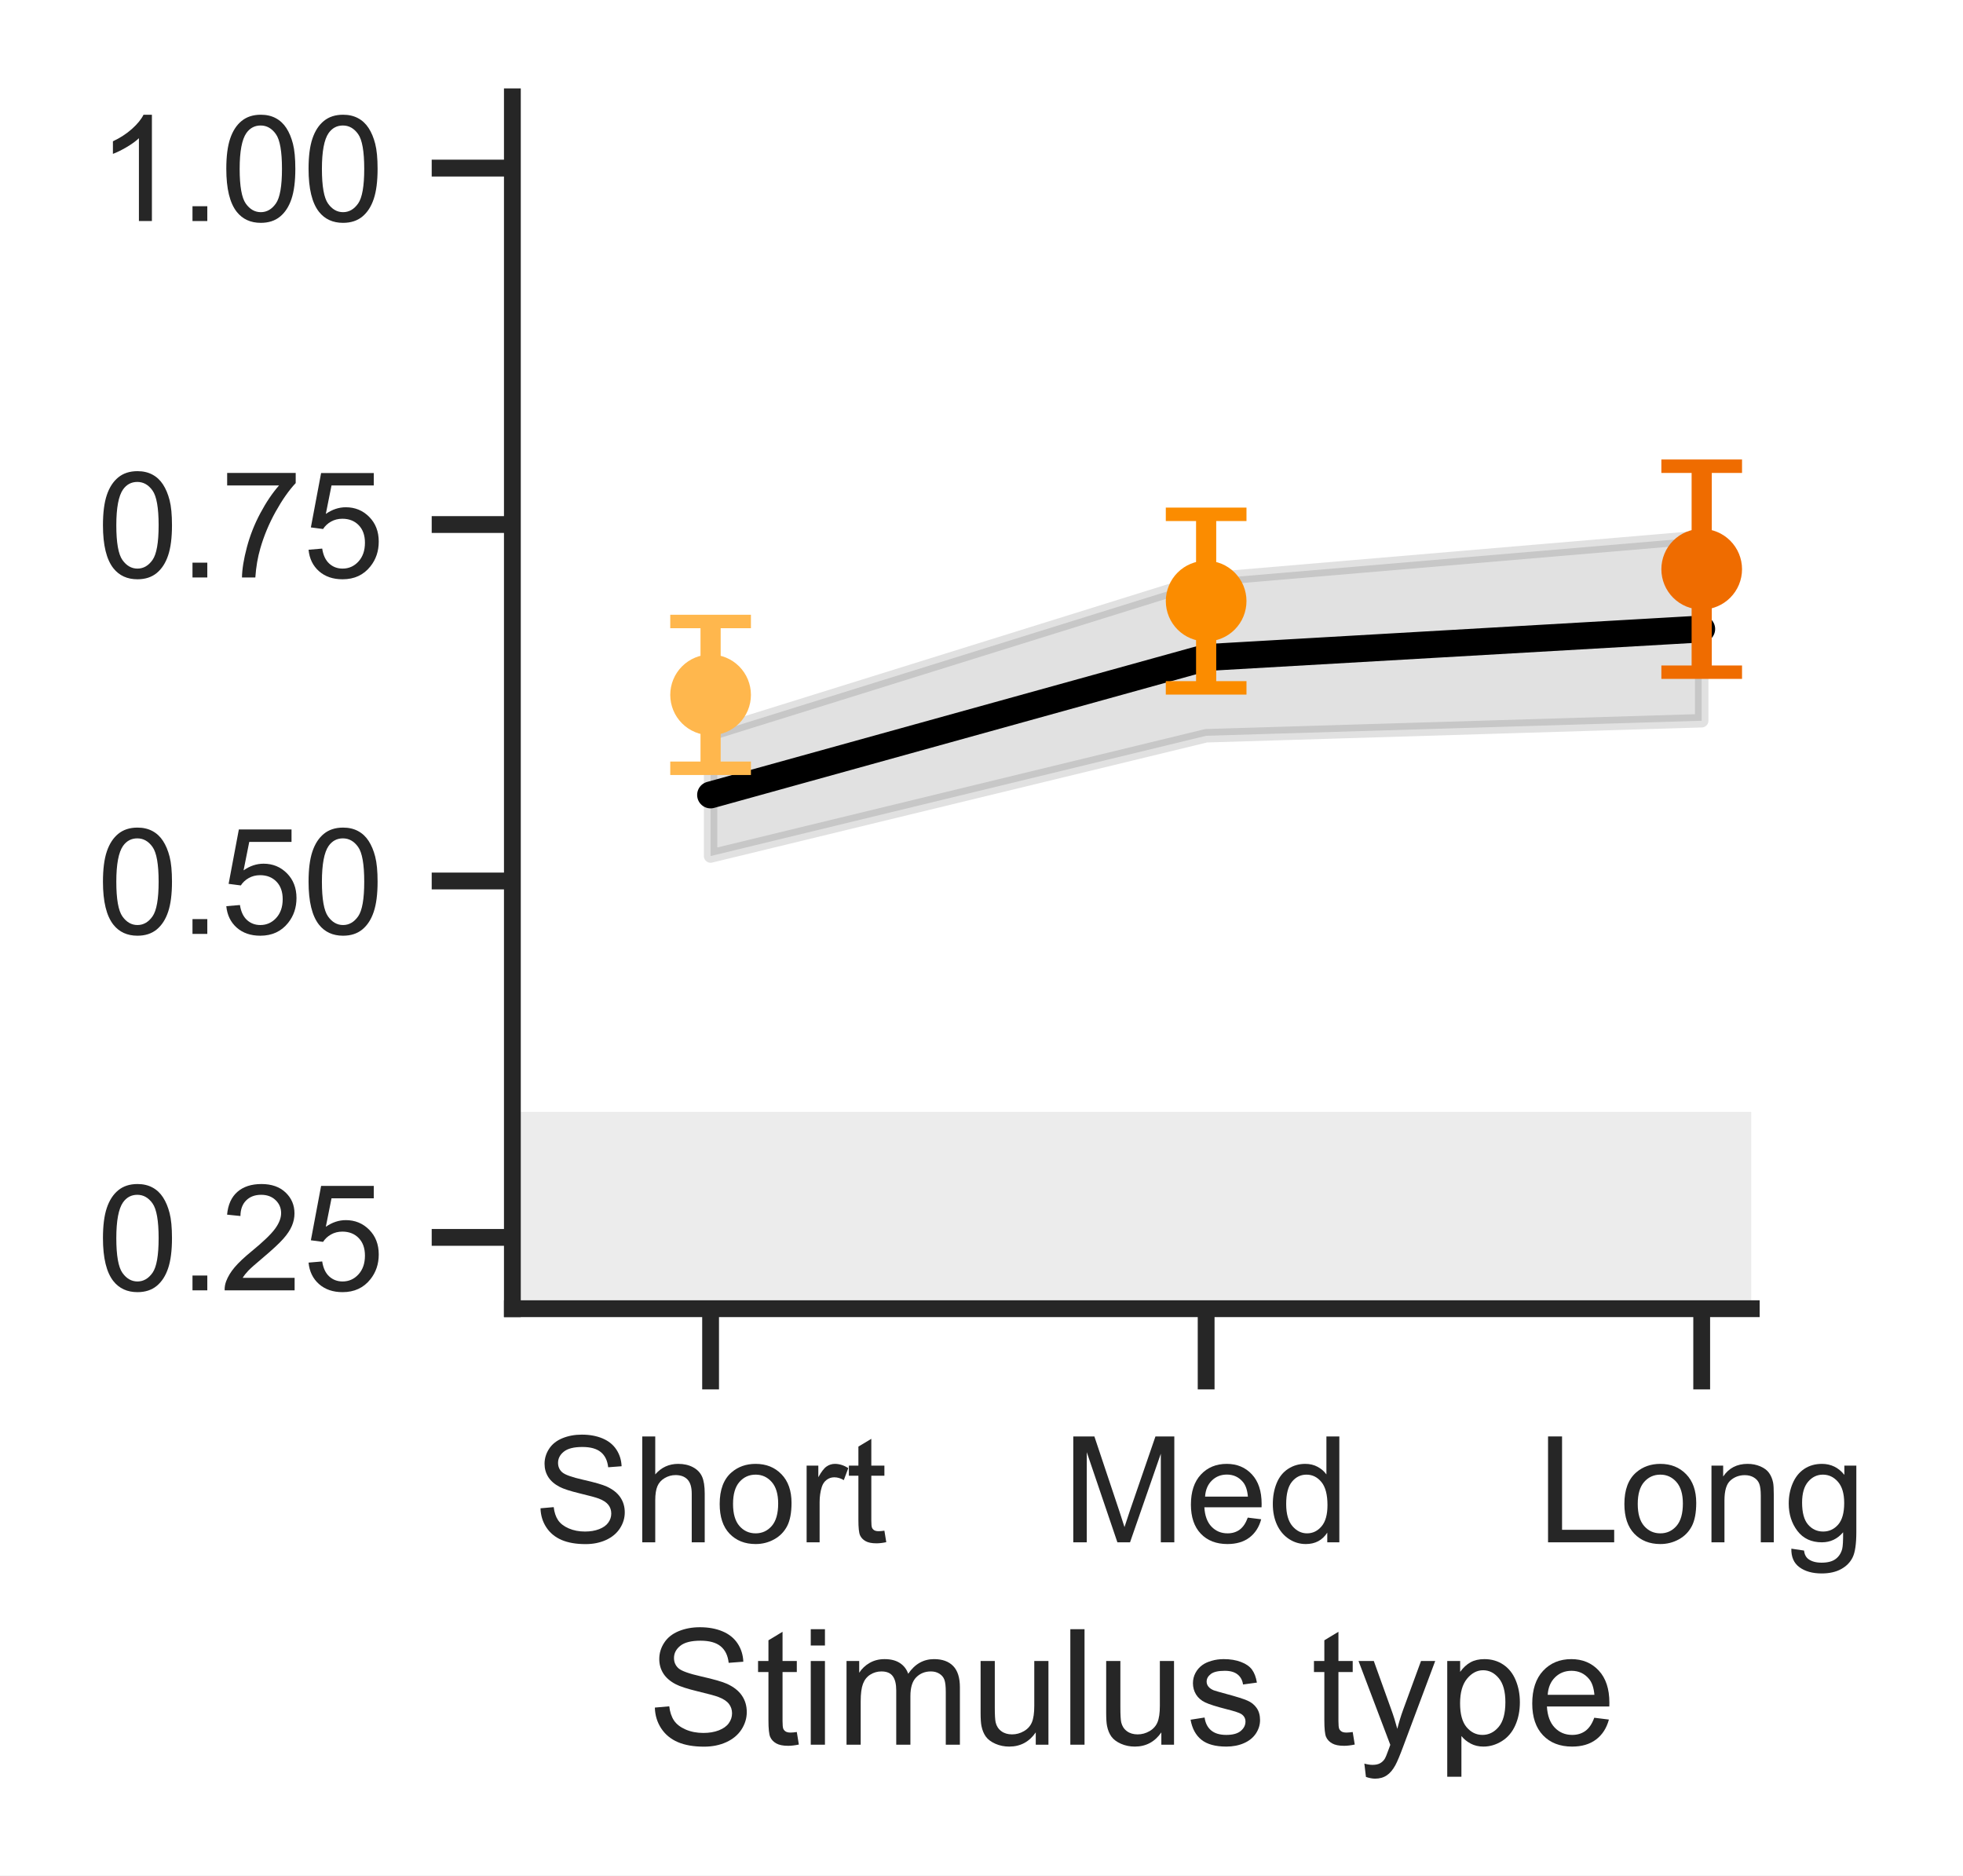
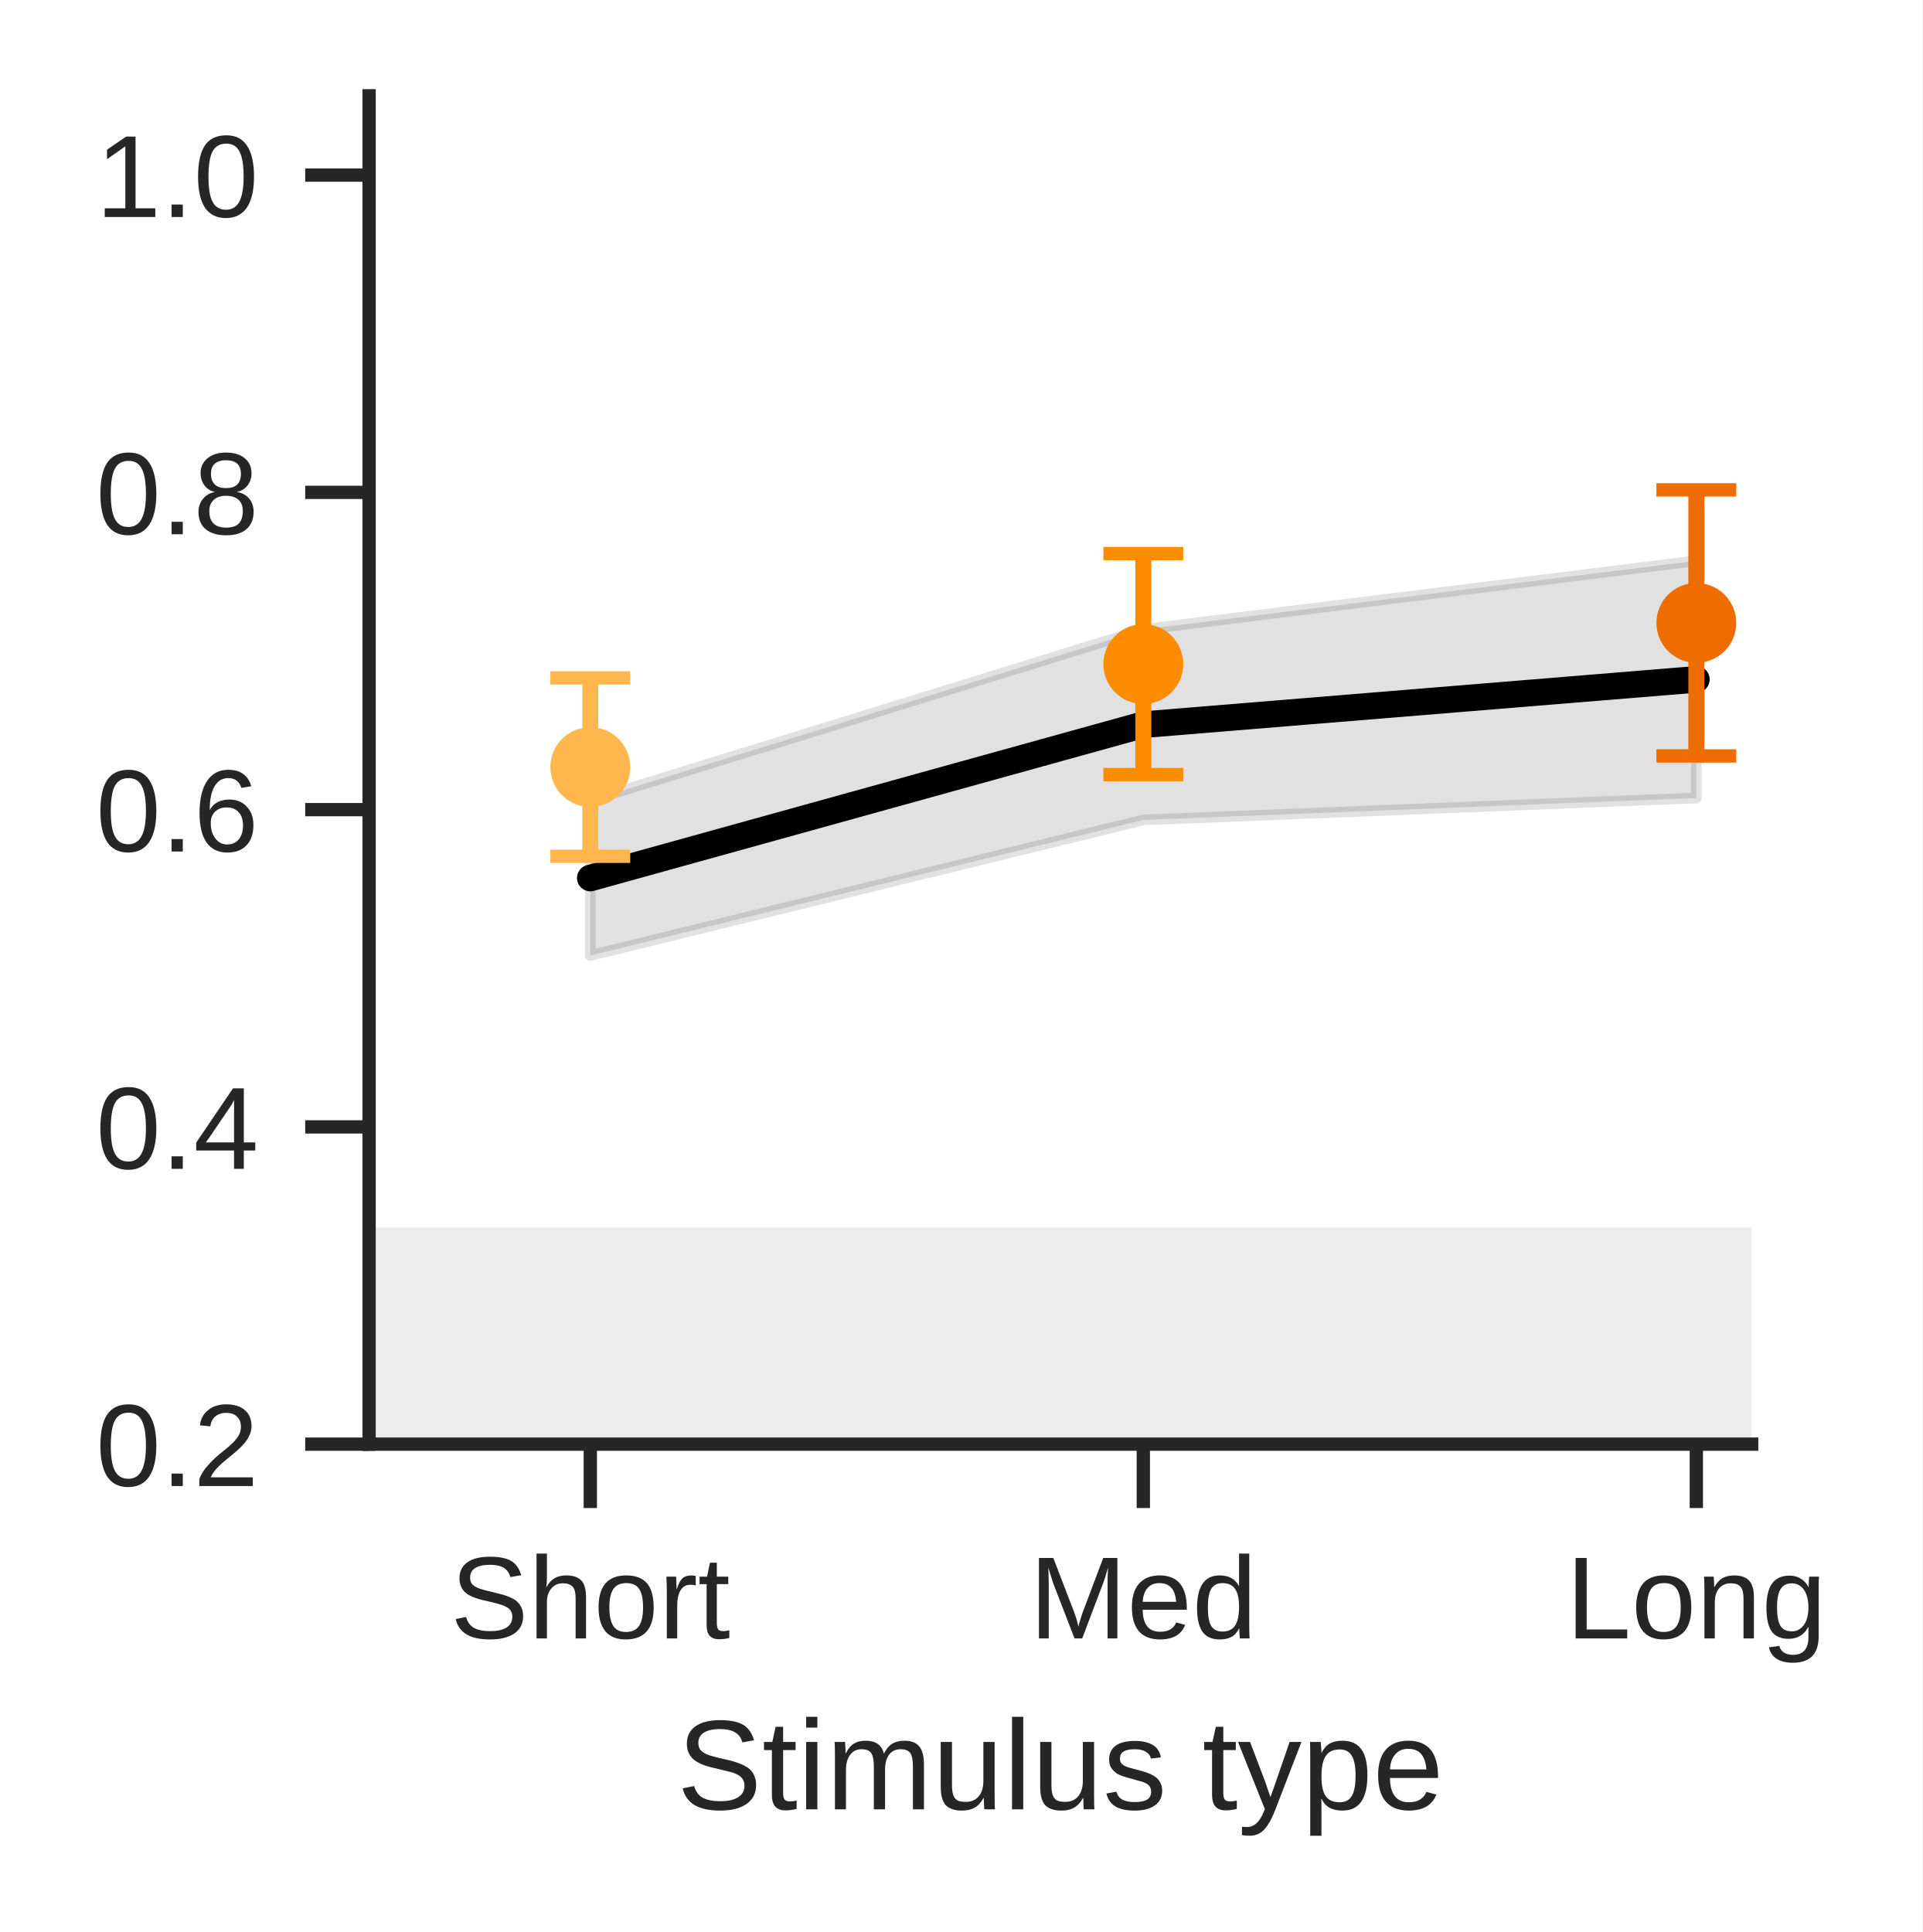
- <svg xmlns="http://www.w3.org/2000/svg" xmlns:xlink="http://www.w3.org/1999/xlink" width="145.995pt" height="139.474pt" viewBox="0 0 145.995 139.474" version="1.1">
+ <svg xmlns="http://www.w3.org/2000/svg" xmlns:xlink="http://www.w3.org/1999/xlink" width="144.443pt" height="145.183pt" viewBox="0 0 144.443 145.183" version="1.1">
  <defs>
    <style type="text/css">*{stroke-linejoin: round; stroke-linecap: butt}</style>
  </defs>
  <g id="figure_1">
    <g id="patch_1">
-       <path d="M 0 139.474  L 145.995 139.474  L 145.995 0  L 0 0  z " style="fill: #ffffff" />
+       <path d="M 0 145.183  L 144.443 145.183  L 144.443 0  L 0 0  z " style="fill: #ffffff" />
    </g>
    <g id="axes_1">
      <g id="patch_2">
-         <path d="M 38.107 97.324  L 130.247 97.324  L 130.247 7.2  L 38.107 7.2  z " style="fill: #ffffff" />
+         <path d="M 27.732 108.523  L 131.611 108.523  L 131.611 7.2  L 27.732 7.2  z " style="fill: #ffffff" />
      </g>
      <g id="matplotlib.axis_1">
        <g id="xtick_1">
          <g id="line2d_1">
            <defs>
-               <path id="m62336e8346" d="M 0 0  L 0 6  " style="stroke: #262626; stroke-width: 1.25" />
+               <path id="m44e51a6686" d="M 0 0  L 0 4.8  " style="stroke: #262626" />
            </defs>
            <g>
-               <use xlink:href="#m62336e8346" x="52.849" y="97.324" style="fill: #262626; stroke: #262626; stroke-width: 1.25" />
+               <use xlink:href="#m44e51a6686" x="44.353" y="108.523" style="fill: #262626; stroke: #262626" />
            </g>
          </g>
          <g id="text_1">
-             <g style="fill: #262626" transform="translate(39.70441 114.6973) scale(0.11 -0.11)">
-               <defs>
-                 <path id="ArialMT-53" d="M 288 1472  L 859 1522  Q 900 1178 1048 958  Q 1197 738 1509 602  Q 1822 466 2213 466  Q 2559 466 2825 569  Q 3091 672 3220 851  Q 3350 1031 3350 1244  Q 3350 1459 3225 1620  Q 3100 1781 2813 1891  Q 2628 1963 1997 2114  Q 1366 2266 1113 2400  Q 784 2572 623 2826  Q 463 3081 463 3397  Q 463 3744 659 4045  Q 856 4347 1234 4503  Q 1613 4659 2075 4659  Q 2584 4659 2973 4495  Q 3363 4331 3572 4012  Q 3781 3694 3797 3291  L 3216 3247  Q 3169 3681 2898 3903  Q 2628 4125 2100 4125  Q 1550 4125 1298 3923  Q 1047 3722 1047 3438  Q 1047 3191 1225 3031  Q 1400 2872 2139 2705  Q 2878 2538 3153 2413  Q 3553 2228 3743 1945  Q 3934 1663 3934 1294  Q 3934 928 3725 604  Q 3516 281 3123 101  Q 2731 -78 2241 -78  Q 1619 -78 1198 103  Q 778 284 539 648  Q 300 1013 288 1472  z " transform="scale(0.015625)" />
-                 <path id="ArialMT-68" d="M 422 0  L 422 4581  L 984 4581  L 984 2938  Q 1378 3394 1978 3394  Q 2347 3394 2619 3248  Q 2891 3103 3008 2847  Q 3125 2591 3125 2103  L 3125 0  L 2563 0  L 2563 2103  Q 2563 2525 2380 2717  Q 2197 2909 1863 2909  Q 1613 2909 1392 2779  Q 1172 2650 1078 2428  Q 984 2206 984 1816  L 984 0  L 422 0  z " transform="scale(0.015625)" />
-                 <path id="ArialMT-6f" d="M 213 1659  Q 213 2581 725 3025  Q 1153 3394 1769 3394  Q 2453 3394 2887 2945  Q 3322 2497 3322 1706  Q 3322 1066 3130 698  Q 2938 331 2570 128  Q 2203 -75 1769 -75  Q 1072 -75 642 372  Q 213 819 213 1659  z M 791 1659  Q 791 1022 1069 705  Q 1347 388 1769 388  Q 2188 388 2466 706  Q 2744 1025 2744 1678  Q 2744 2294 2464 2611  Q 2184 2928 1769 2928  Q 1347 2928 1069 2612  Q 791 2297 791 1659  z " transform="scale(0.015625)" />
-                 <path id="ArialMT-72" d="M 416 0  L 416 3319  L 922 3319  L 922 2816  Q 1116 3169 1280 3281  Q 1444 3394 1641 3394  Q 1925 3394 2219 3213  L 2025 2691  Q 1819 2813 1613 2813  Q 1428 2813 1281 2702  Q 1134 2591 1072 2394  Q 978 2094 978 1738  L 978 0  L 416 0  z " transform="scale(0.015625)" />
-                 <path id="ArialMT-74" d="M 1650 503  L 1731 6  Q 1494 -44 1306 -44  Q 1000 -44 831 53  Q 663 150 594 308  Q 525 466 525 972  L 525 2881  L 113 2881  L 113 3319  L 525 3319  L 525 4141  L 1084 4478  L 1084 3319  L 1650 3319  L 1650 2881  L 1084 2881  L 1084 941  Q 1084 700 1114 631  Q 1144 563 1211 522  Q 1278 481 1403 481  Q 1497 481 1650 503  z " transform="scale(0.015625)" />
-               </defs>
-               <use xlink:href="#ArialMT-53" />
-               <use xlink:href="#ArialMT-68" transform="translate(66.69922 0)" />
-               <use xlink:href="#ArialMT-6f" transform="translate(122.3145 0)" />
-               <use xlink:href="#ArialMT-72" transform="translate(177.9297 0)" />
-               <use xlink:href="#ArialMT-74" transform="translate(211.2305 0)" />
-             </g>
+             <text style="font-size: 8.8px; font-family: 'Arial', 'DejaVu Sans', 'Liberation Sans', 'Bitstream Vera Sans', sans-serif; text-anchor: middle; fill: #262626" x="44.353" y="123.122" transform="rotate(-0 44.35262 123.1216)">Short</text>
          </g>
        </g>
        <g id="xtick_2">
          <g id="line2d_2">
            <g>
-               <use xlink:href="#m62336e8346" x="89.705" y="97.324" style="fill: #262626; stroke: #262626; stroke-width: 1.25" />
+               <use xlink:href="#m44e51a6686" x="85.904" y="108.523" style="fill: #262626; stroke: #262626" />
            </g>
          </g>
          <g id="text_2">
-             <g style="fill: #262626" transform="translate(79.00701 114.6973) scale(0.11 -0.11)">
-               <defs>
-                 <path id="ArialMT-4d" d="M 475 0  L 475 4581  L 1388 4581  L 2472 1338  Q 2622 884 2691 659  Q 2769 909 2934 1394  L 4031 4581  L 4847 4581  L 4847 0  L 4263 0  L 4263 3834  L 2931 0  L 2384 0  L 1059 3900  L 1059 0  L 475 0  z " transform="scale(0.015625)" />
-                 <path id="ArialMT-65" d="M 2694 1069  L 3275 997  Q 3138 488 2766 206  Q 2394 -75 1816 -75  Q 1088 -75 661 373  Q 234 822 234 1631  Q 234 2469 665 2931  Q 1097 3394 1784 3394  Q 2450 3394 2872 2941  Q 3294 2488 3294 1666  Q 3294 1616 3291 1516  L 816 1516  Q 847 969 1125 678  Q 1403 388 1819 388  Q 2128 388 2347 550  Q 2566 713 2694 1069  z M 847 1978  L 2700 1978  Q 2663 2397 2488 2606  Q 2219 2931 1791 2931  Q 1403 2931 1139 2672  Q 875 2413 847 1978  z " transform="scale(0.015625)" />
-                 <path id="ArialMT-64" d="M 2575 0  L 2575 419  Q 2259 -75 1647 -75  Q 1250 -75 917 144  Q 584 363 401 755  Q 219 1147 219 1656  Q 219 2153 384 2558  Q 550 2963 881 3178  Q 1213 3394 1622 3394  Q 1922 3394 2156 3267  Q 2391 3141 2538 2938  L 2538 4581  L 3097 4581  L 3097 0  L 2575 0  z M 797 1656  Q 797 1019 1065 703  Q 1334 388 1700 388  Q 2069 388 2326 689  Q 2584 991 2584 1609  Q 2584 2291 2321 2609  Q 2059 2928 1675 2928  Q 1300 2928 1048 2622  Q 797 2316 797 1656  z " transform="scale(0.015625)" />
-               </defs>
-               <use xlink:href="#ArialMT-4d" />
-               <use xlink:href="#ArialMT-65" transform="translate(83.30078 0)" />
-               <use xlink:href="#ArialMT-64" transform="translate(138.916 0)" />
-             </g>
+             <text style="font-size: 8.8px; font-family: 'Arial', 'DejaVu Sans', 'Liberation Sans', 'Bitstream Vera Sans', sans-serif; text-anchor: middle; fill: #262626" x="85.904" y="123.122" transform="rotate(-0 85.90417 123.1216)">Med</text>
          </g>
        </g>
        <g id="xtick_3">
          <g id="line2d_3">
            <g>
-               <use xlink:href="#m62336e8346" x="126.561" y="97.324" style="fill: #262626; stroke: #262626; stroke-width: 1.25" />
+               <use xlink:href="#m44e51a6686" x="127.456" y="108.523" style="fill: #262626; stroke: #262626" />
            </g>
          </g>
          <g id="text_3">
-             <g style="fill: #262626" transform="translate(114.3273 114.6973) scale(0.11 -0.11)">
-               <defs>
-                 <path id="ArialMT-4c" d="M 469 0  L 469 4581  L 1075 4581  L 1075 541  L 3331 541  L 3331 0  L 469 0  z " transform="scale(0.015625)" />
-                 <path id="ArialMT-6e" d="M 422 0  L 422 3319  L 928 3319  L 928 2847  Q 1294 3394 1984 3394  Q 2284 3394 2536 3286  Q 2788 3178 2913 3003  Q 3038 2828 3088 2588  Q 3119 2431 3119 2041  L 3119 0  L 2556 0  L 2556 2019  Q 2556 2363 2490 2533  Q 2425 2703 2258 2804  Q 2091 2906 1866 2906  Q 1506 2906 1245 2678  Q 984 2450 984 1813  L 984 0  L 422 0  z " transform="scale(0.015625)" />
-                 <path id="ArialMT-67" d="M 319 -275  L 866 -356  Q 900 -609 1056 -725  Q 1266 -881 1628 -881  Q 2019 -881 2231 -725  Q 2444 -569 2519 -288  Q 2563 -116 2559 434  Q 2191 0 1641 0  Q 956 0 581 494  Q 206 988 206 1678  Q 206 2153 378 2554  Q 550 2956 876 3175  Q 1203 3394 1644 3394  Q 2231 3394 2613 2919  L 2613 3319  L 3131 3319  L 3131 450  Q 3131 -325 2973 -648  Q 2816 -972 2473 -1159  Q 2131 -1347 1631 -1347  Q 1038 -1347 672 -1080  Q 306 -813 319 -275  z M 784 1719  Q 784 1066 1043 766  Q 1303 466 1694 466  Q 2081 466 2343 764  Q 2606 1063 2606 1700  Q 2606 2309 2336 2618  Q 2066 2928 1684 2928  Q 1309 2928 1046 2623  Q 784 2319 784 1719  z " transform="scale(0.015625)" />
-               </defs>
-               <use xlink:href="#ArialMT-4c" />
-               <use xlink:href="#ArialMT-6f" transform="translate(55.61523 0)" />
-               <use xlink:href="#ArialMT-6e" transform="translate(111.2305 0)" />
-               <use xlink:href="#ArialMT-67" transform="translate(166.8457 0)" />
-             </g>
+             <text style="font-size: 8.8px; font-family: 'Arial', 'DejaVu Sans', 'Liberation Sans', 'Bitstream Vera Sans', sans-serif; text-anchor: middle; fill: #262626" x="127.456" y="123.122" transform="rotate(-0 127.4557 123.1216)">Long</text>
          </g>
        </g>
        <g id="text_4">
-           <g style="fill: #262626" transform="translate(48.16385 129.7481) scale(0.12 -0.12)">
-             <defs>
-               <path id="ArialMT-69" d="M 425 3934  L 425 4581  L 988 4581  L 988 3934  L 425 3934  z M 425 0  L 425 3319  L 988 3319  L 988 0  L 425 0  z " transform="scale(0.015625)" />
-               <path id="ArialMT-6d" d="M 422 0  L 422 3319  L 925 3319  L 925 2853  Q 1081 3097 1340 3245  Q 1600 3394 1931 3394  Q 2300 3394 2536 3241  Q 2772 3088 2869 2813  Q 3263 3394 3894 3394  Q 4388 3394 4653 3120  Q 4919 2847 4919 2278  L 4919 0  L 4359 0  L 4359 2091  Q 4359 2428 4304 2576  Q 4250 2725 4106 2815  Q 3963 2906 3769 2906  Q 3419 2906 3187 2673  Q 2956 2441 2956 1928  L 2956 0  L 2394 0  L 2394 2156  Q 2394 2531 2256 2718  Q 2119 2906 1806 2906  Q 1569 2906 1367 2781  Q 1166 2656 1075 2415  Q 984 2175 984 1722  L 984 0  L 422 0  z " transform="scale(0.015625)" />
-               <path id="ArialMT-75" d="M 2597 0  L 2597 488  Q 2209 -75 1544 -75  Q 1250 -75 995 37  Q 741 150 617 320  Q 494 491 444 738  Q 409 903 409 1263  L 409 3319  L 972 3319  L 972 1478  Q 972 1038 1006 884  Q 1059 663 1231 536  Q 1403 409 1656 409  Q 1909 409 2131 539  Q 2353 669 2445 892  Q 2538 1116 2538 1541  L 2538 3319  L 3100 3319  L 3100 0  L 2597 0  z " transform="scale(0.015625)" />
-               <path id="ArialMT-6c" d="M 409 0  L 409 4581  L 972 4581  L 972 0  L 409 0  z " transform="scale(0.015625)" />
-               <path id="ArialMT-73" d="M 197 991  L 753 1078  Q 800 744 1014 566  Q 1228 388 1613 388  Q 2000 388 2187 545  Q 2375 703 2375 916  Q 2375 1106 2209 1216  Q 2094 1291 1634 1406  Q 1016 1563 777 1677  Q 538 1791 414 1992  Q 291 2194 291 2438  Q 291 2659 392 2848  Q 494 3038 669 3163  Q 800 3259 1026 3326  Q 1253 3394 1513 3394  Q 1903 3394 2198 3281  Q 2494 3169 2634 2976  Q 2775 2784 2828 2463  L 2278 2388  Q 2241 2644 2061 2787  Q 1881 2931 1553 2931  Q 1166 2931 1000 2803  Q 834 2675 834 2503  Q 834 2394 903 2306  Q 972 2216 1119 2156  Q 1203 2125 1616 2013  Q 2213 1853 2448 1751  Q 2684 1650 2818 1456  Q 2953 1263 2953 975  Q 2953 694 2789 445  Q 2625 197 2315 61  Q 2006 -75 1616 -75  Q 969 -75 630 194  Q 291 463 197 991  z " transform="scale(0.015625)" />
-               <path id="ArialMT-20" transform="scale(0.015625)" />
-               <path id="ArialMT-79" d="M 397 -1278  L 334 -750  Q 519 -800 656 -800  Q 844 -800 956 -737  Q 1069 -675 1141 -563  Q 1194 -478 1313 -144  Q 1328 -97 1363 -6  L 103 3319  L 709 3319  L 1400 1397  Q 1534 1031 1641 628  Q 1738 1016 1872 1384  L 2581 3319  L 3144 3319  L 1881 -56  Q 1678 -603 1566 -809  Q 1416 -1088 1222 -1217  Q 1028 -1347 759 -1347  Q 597 -1347 397 -1278  z " transform="scale(0.015625)" />
-               <path id="ArialMT-70" d="M 422 -1272  L 422 3319  L 934 3319  L 934 2888  Q 1116 3141 1344 3267  Q 1572 3394 1897 3394  Q 2322 3394 2647 3175  Q 2972 2956 3137 2557  Q 3303 2159 3303 1684  Q 3303 1175 3120 767  Q 2938 359 2589 142  Q 2241 -75 1856 -75  Q 1575 -75 1351 44  Q 1128 163 984 344  L 984 -1272  L 422 -1272  z M 931 1641  Q 931 1000 1190 694  Q 1450 388 1819 388  Q 2194 388 2461 705  Q 2728 1022 2728 1688  Q 2728 2322 2467 2637  Q 2206 2953 1844 2953  Q 1484 2953 1207 2617  Q 931 2281 931 1641  z " transform="scale(0.015625)" />
-             </defs>
-             <use xlink:href="#ArialMT-53" />
-             <use xlink:href="#ArialMT-74" transform="translate(66.69922 0)" />
-             <use xlink:href="#ArialMT-69" transform="translate(94.48242 0)" />
-             <use xlink:href="#ArialMT-6d" transform="translate(116.6992 0)" />
-             <use xlink:href="#ArialMT-75" transform="translate(200 0)" />
-             <use xlink:href="#ArialMT-6c" transform="translate(255.6152 0)" />
-             <use xlink:href="#ArialMT-75" transform="translate(277.832 0)" />
-             <use xlink:href="#ArialMT-73" transform="translate(333.4473 0)" />
-             <use xlink:href="#ArialMT-20" transform="translate(383.4473 0)" />
-             <use xlink:href="#ArialMT-74" transform="translate(411.2305 0)" />
-             <use xlink:href="#ArialMT-79" transform="translate(439.0137 0)" />
-             <use xlink:href="#ArialMT-70" transform="translate(489.0137 0)" />
-             <use xlink:href="#ArialMT-65" transform="translate(544.6289 0)" />
-           </g>
+           <text style="font-size: 9.6px; font-family: 'Arial', 'DejaVu Sans', 'Liberation Sans', 'Bitstream Vera Sans', sans-serif; text-anchor: middle; fill: #262626" x="79.671" y="135.962" transform="rotate(-0 79.67144 135.9623)">Stimulus type</text>
        </g>
      </g>
      <g id="matplotlib.axis_2">
        <g id="ytick_1">
          <g id="line2d_4">
            <defs>
-               <path id="m8a155bca17" d="M 0 0  L -6 0  " style="stroke: #262626; stroke-width: 1.25" />
+               <path id="m843a84df0c" d="M 0 0  L -4.8 0  " style="stroke: #262626" />
            </defs>
            <g>
-               <use xlink:href="#m8a155bca17" x="38.107" y="92.022" style="fill: #262626; stroke: #262626; stroke-width: 1.25" />
+               <use xlink:href="#m843a84df0c" x="27.732" y="108.523" style="fill: #262626; stroke: #262626" />
            </g>
          </g>
          <g id="text_5">
-             <g style="fill: #262626" transform="translate(7.2 95.95915) scale(0.11 -0.11)">
-               <defs>
-                 <path id="ArialMT-30" d="M 266 2259  Q 266 3072 433 3567  Q 600 4063 929 4331  Q 1259 4600 1759 4600  Q 2128 4600 2406 4451  Q 2684 4303 2865 4023  Q 3047 3744 3150 3342  Q 3253 2941 3253 2259  Q 3253 1453 3087 958  Q 2922 463 2592 192  Q 2263 -78 1759 -78  Q 1097 -78 719 397  Q 266 969 266 2259  z M 844 2259  Q 844 1131 1108 757  Q 1372 384 1759 384  Q 2147 384 2411 759  Q 2675 1134 2675 2259  Q 2675 3391 2411 3762  Q 2147 4134 1753 4134  Q 1366 4134 1134 3806  Q 844 3388 844 2259  z " transform="scale(0.015625)" />
-                 <path id="ArialMT-2e" d="M 581 0  L 581 641  L 1222 641  L 1222 0  L 581 0  z " transform="scale(0.015625)" />
-                 <path id="ArialMT-32" d="M 3222 541  L 3222 0  L 194 0  Q 188 203 259 391  Q 375 700 629 1000  Q 884 1300 1366 1694  Q 2113 2306 2375 2664  Q 2638 3022 2638 3341  Q 2638 3675 2398 3904  Q 2159 4134 1775 4134  Q 1369 4134 1125 3890  Q 881 3647 878 3216  L 300 3275  Q 359 3922 746 4261  Q 1134 4600 1788 4600  Q 2447 4600 2831 4234  Q 3216 3869 3216 3328  Q 3216 3053 3103 2787  Q 2991 2522 2730 2228  Q 2469 1934 1863 1422  Q 1356 997 1212 845  Q 1069 694 975 541  L 3222 541  z " transform="scale(0.015625)" />
-                 <path id="ArialMT-35" d="M 266 1200  L 856 1250  Q 922 819 1161 601  Q 1400 384 1738 384  Q 2144 384 2425 690  Q 2706 997 2706 1503  Q 2706 1984 2436 2262  Q 2166 2541 1728 2541  Q 1456 2541 1237 2417  Q 1019 2294 894 2097  L 366 2166  L 809 4519  L 3088 4519  L 3088 3981  L 1259 3981  L 1013 2750  Q 1425 3038 1878 3038  Q 2478 3038 2890 2622  Q 3303 2206 3303 1553  Q 3303 931 2941 478  Q 2500 -78 1738 -78  Q 1113 -78 717 272  Q 322 622 266 1200  z " transform="scale(0.015625)" />
-               </defs>
-               <use xlink:href="#ArialMT-30" />
-               <use xlink:href="#ArialMT-2e" transform="translate(55.61523 0)" />
-               <use xlink:href="#ArialMT-32" transform="translate(83.39844 0)" />
-               <use xlink:href="#ArialMT-35" transform="translate(139.0137 0)" />
-             </g>
+             <text style="font-size: 8.8px; font-family: 'Arial', 'DejaVu Sans', 'Liberation Sans', 'Bitstream Vera Sans', sans-serif; text-anchor: end; fill: #262626" x="19.432" y="111.672" transform="rotate(-0 19.432 111.6722)">0.2</text>
          </g>
        </g>
        <g id="ytick_2">
          <g id="line2d_5">
            <g>
-               <use xlink:href="#m8a155bca17" x="38.107" y="65.515" style="fill: #262626; stroke: #262626; stroke-width: 1.25" />
+               <use xlink:href="#m843a84df0c" x="27.732" y="84.682" style="fill: #262626; stroke: #262626" />
            </g>
          </g>
          <g id="text_6">
-             <g style="fill: #262626" transform="translate(7.2 69.45216) scale(0.11 -0.11)">
-               <use xlink:href="#ArialMT-30" />
-               <use xlink:href="#ArialMT-2e" transform="translate(55.61523 0)" />
-               <use xlink:href="#ArialMT-35" transform="translate(83.39844 0)" />
-               <use xlink:href="#ArialMT-30" transform="translate(139.0137 0)" />
-             </g>
+             <text style="font-size: 8.8px; font-family: 'Arial', 'DejaVu Sans', 'Liberation Sans', 'Bitstream Vera Sans', sans-serif; text-anchor: end; fill: #262626" x="19.432" y="87.832" transform="rotate(-0 19.432 87.83154)">0.4</text>
          </g>
        </g>
        <g id="ytick_3">
          <g id="line2d_6">
            <g>
-               <use xlink:href="#m8a155bca17" x="38.107" y="39.008" style="fill: #262626; stroke: #262626; stroke-width: 1.25" />
+               <use xlink:href="#m843a84df0c" x="27.732" y="60.841" style="fill: #262626; stroke: #262626" />
            </g>
          </g>
          <g id="text_7">
-             <g style="fill: #262626" transform="translate(7.2 42.94518) scale(0.11 -0.11)">
-               <defs>
-                 <path id="ArialMT-37" d="M 303 3981  L 303 4522  L 3269 4522  L 3269 4084  Q 2831 3619 2401 2847  Q 1972 2075 1738 1259  Q 1569 684 1522 0  L 944 0  Q 953 541 1156 1306  Q 1359 2072 1739 2783  Q 2119 3494 2547 3981  L 303 3981  z " transform="scale(0.015625)" />
-               </defs>
-               <use xlink:href="#ArialMT-30" />
-               <use xlink:href="#ArialMT-2e" transform="translate(55.61523 0)" />
-               <use xlink:href="#ArialMT-37" transform="translate(83.39844 0)" />
-               <use xlink:href="#ArialMT-35" transform="translate(139.0137 0)" />
-             </g>
+             <text style="font-size: 8.8px; font-family: 'Arial', 'DejaVu Sans', 'Liberation Sans', 'Bitstream Vera Sans', sans-serif; text-anchor: end; fill: #262626" x="19.432" y="63.991" transform="rotate(-0 19.432 63.99089)">0.6</text>
          </g>
        </g>
        <g id="ytick_4">
          <g id="line2d_7">
            <g>
-               <use xlink:href="#m8a155bca17" x="38.107" y="12.501" style="fill: #262626; stroke: #262626; stroke-width: 1.25" />
+               <use xlink:href="#m843a84df0c" x="27.732" y="37.001" style="fill: #262626; stroke: #262626" />
            </g>
          </g>
          <g id="text_8">
-             <g style="fill: #262626" transform="translate(7.2 16.43819) scale(0.11 -0.11)">
-               <defs>
-                 <path id="ArialMT-31" d="M 2384 0  L 1822 0  L 1822 3584  Q 1619 3391 1289 3197  Q 959 3003 697 2906  L 697 3450  Q 1169 3672 1522 3987  Q 1875 4303 2022 4600  L 2384 4600  L 2384 0  z " transform="scale(0.015625)" />
-               </defs>
-               <use xlink:href="#ArialMT-31" />
-               <use xlink:href="#ArialMT-2e" transform="translate(55.61523 0)" />
-               <use xlink:href="#ArialMT-30" transform="translate(83.39844 0)" />
-               <use xlink:href="#ArialMT-30" transform="translate(139.0137 0)" />
-             </g>
+             <text style="font-size: 8.8px; font-family: 'Arial', 'DejaVu Sans', 'Liberation Sans', 'Bitstream Vera Sans', sans-serif; text-anchor: end; fill: #262626" x="19.432" y="40.15" transform="rotate(-0 19.432 40.15025)">0.8</text>
+           </g>
+         </g>
+         <g id="ytick_5">
+           <g id="line2d_8">
+             <g>
+               <use xlink:href="#m843a84df0c" x="27.732" y="13.16" style="fill: #262626; stroke: #262626" />
+             </g>
+           </g>
+           <g id="text_9">
+             <text style="font-size: 8.8px; font-family: 'Arial', 'DejaVu Sans', 'Liberation Sans', 'Bitstream Vera Sans', sans-serif; text-anchor: end; fill: #262626" x="19.432" y="16.31" transform="rotate(-0 19.432 16.3096)">1.0</text>
          </g>
        </g>
      </g>
      <g id="FillBetweenPolyCollection_1">
        <defs>
-           <path id="m43996c06a7" d="M 52.849 -84.901  L 52.849 -75.813  L 89.705 -84.757  L 126.561 -85.875  L 126.561 -99.521  L 126.561 -99.521  L 89.705 -96.392  L 52.849 -84.901  z " style="stroke: #000000; stroke-opacity: 0.12" />
-         </defs>
-         <g clip-path="url(#p7e1d74ac83)">
-           <use xlink:href="#m43996c06a7" x="0" y="139.474" style="fill-opacity: 0.12; stroke: #000000; stroke-opacity: 0.12" />
+           <path id="m32373fc0f1" d="M 44.353 -85.026  L 44.353 -73.379  L 85.904 -83.569  L 127.456 -85.219  L 127.456 -103.043  L 127.456 -103.043  L 85.904 -97.882  L 44.353 -85.026  z " style="stroke: #000000; stroke-opacity: 0.12; stroke-width: 0.8" />
+         </defs>
+         <g clip-path="url(#p235e00d3a1)">
+           <use xlink:href="#m32373fc0f1" x="0" y="145.183" style="fill-opacity: 0.12; stroke: #000000; stroke-opacity: 0.12; stroke-width: 0.8" />
        </g>
      </g>
      <g id="patch_3">
-         <path d="M 38.107 118.529  L 130.247 118.529  L 130.247 83.187  L 38.107 83.187  z " clip-path="url(#p7e1d74ac83)" style="fill: #808080; opacity: 0.15; stroke: #808080; stroke-linejoin: miter" />
-       </g>
-       <g id="line2d_8">
-         <path d="M 52.849 59.117  L 89.705 48.899  L 126.561 46.776  " clip-path="url(#p7e1d74ac83)" style="fill: none; stroke: #000000; stroke-width: 2; stroke-linecap: round" />
+         <path d="M 27.732 132.363  L 131.611 132.363  L 131.611 92.629  L 27.732 92.629  z " clip-path="url(#p235e00d3a1)" style="fill: #808080; opacity: 0.15; stroke: #808080; stroke-width: 0.8; stroke-linejoin: miter" />
+       </g>
+       <g id="line2d_9">
+         <path d="M 44.353 65.98  L 85.904 54.457  L 127.456 51.052  " clip-path="url(#p235e00d3a1)" style="fill: none; stroke: #000000; stroke-width: 2; stroke-linecap: round" />
      </g>
      <g id="LineCollection_1">
-         <path d="M 52.849 57.134  L 52.849 46.219  " clip-path="url(#p7e1d74ac83)" style="fill: none; stroke: #ffb74d; stroke-width: 1.5" />
-       </g>
-       <g id="line2d_9">
-         <defs>
-           <path id="m9fddfd4ca2" d="M 3 0  L -3 -0  " style="stroke: #ffb74d" />
-         </defs>
-         <g clip-path="url(#p7e1d74ac83)">
-           <use xlink:href="#m9fddfd4ca2" x="52.849" y="57.134" style="fill: #ffb74d; stroke: #ffb74d" />
-         </g>
+         <path d="M 44.353 64.347  L 44.353 50.942  " clip-path="url(#p235e00d3a1)" style="fill: none; stroke: #ffb74d; stroke-width: 1.2" />
      </g>
      <g id="line2d_10">
-         <g clip-path="url(#p7e1d74ac83)">
-           <use xlink:href="#m9fddfd4ca2" x="52.849" y="46.219" style="fill: #ffb74d; stroke: #ffb74d" />
+         <defs>
+           <path id="m956e679956" d="M 3 0  L -3 -0  " style="stroke: #ffb74d" />
+         </defs>
+         <g clip-path="url(#p235e00d3a1)">
+           <use xlink:href="#m956e679956" x="44.353" y="64.347" style="fill: #ffb74d; stroke: #ffb74d" />
+         </g>
+       </g>
+       <g id="line2d_11">
+         <g clip-path="url(#p235e00d3a1)">
+           <use xlink:href="#m956e679956" x="44.353" y="50.942" style="fill: #ffb74d; stroke: #ffb74d" />
        </g>
      </g>
      <g id="LineCollection_2">
-         <path d="M 89.705 51.156  L 89.705 38.247  " clip-path="url(#p7e1d74ac83)" style="fill: none; stroke: #fb8c00; stroke-width: 1.5" />
-       </g>
-       <g id="line2d_11">
-         <defs>
-           <path id="m7ae9c8824e" d="M 3 0  L -3 -0  " style="stroke: #fb8c00" />
-         </defs>
-         <g clip-path="url(#p7e1d74ac83)">
-           <use xlink:href="#m7ae9c8824e" x="89.705" y="51.156" style="fill: #fb8c00; stroke: #fb8c00" />
-         </g>
+         <path d="M 85.904 58.207  L 85.904 41.6  " clip-path="url(#p235e00d3a1)" style="fill: none; stroke: #fb8c00; stroke-width: 1.2" />
      </g>
      <g id="line2d_12">
-         <g clip-path="url(#p7e1d74ac83)">
-           <use xlink:href="#m7ae9c8824e" x="89.705" y="38.247" style="fill: #fb8c00; stroke: #fb8c00" />
+         <defs>
+           <path id="m0f8c36c456" d="M 3 0  L -3 -0  " style="stroke: #fb8c00" />
+         </defs>
+         <g clip-path="url(#p235e00d3a1)">
+           <use xlink:href="#m0f8c36c456" x="85.904" y="58.207" style="fill: #fb8c00; stroke: #fb8c00" />
+         </g>
+       </g>
+       <g id="line2d_13">
+         <g clip-path="url(#p235e00d3a1)">
+           <use xlink:href="#m0f8c36c456" x="85.904" y="41.6" style="fill: #fb8c00; stroke: #fb8c00" />
        </g>
      </g>
      <g id="LineCollection_3">
-         <path d="M 126.561 49.989  L 126.561 34.671  " clip-path="url(#p7e1d74ac83)" style="fill: none; stroke: #ef6c00; stroke-width: 1.5" />
-       </g>
-       <g id="line2d_13">
-         <defs>
-           <path id="m813450ef68" d="M 3 0  L -3 -0  " style="stroke: #ef6c00" />
-         </defs>
-         <g clip-path="url(#p7e1d74ac83)">
-           <use xlink:href="#m813450ef68" x="126.561" y="49.989" style="fill: #ef6c00; stroke: #ef6c00" />
-         </g>
+         <path d="M 127.456 56.805  L 127.456 36.813  " clip-path="url(#p235e00d3a1)" style="fill: none; stroke: #ef6c00; stroke-width: 1.2" />
      </g>
      <g id="line2d_14">
-         <g clip-path="url(#p7e1d74ac83)">
-           <use xlink:href="#m813450ef68" x="126.561" y="34.671" style="fill: #ef6c00; stroke: #ef6c00" />
+         <defs>
+           <path id="mc65369b598" d="M 3 0  L -3 -0  " style="stroke: #ef6c00" />
+         </defs>
+         <g clip-path="url(#p235e00d3a1)">
+           <use xlink:href="#mc65369b598" x="127.456" y="56.805" style="fill: #ef6c00; stroke: #ef6c00" />
        </g>
      </g>
      <g id="line2d_15">
-         <defs>
-           <path id="m2e0a3b7dd1" d="M 0 2.5  C 0.663 2.5 1.299 2.237 1.768 1.768  C 2.237 1.299 2.5 0.663 2.5 0  C 2.5 -0.663 2.237 -1.299 1.768 -1.768  C 1.299 -2.237 0.663 -2.5 0 -2.5  C -0.663 -2.5 -1.299 -2.237 -1.768 -1.768  C -2.237 -1.299 -2.5 -0.663 -2.5 0  C -2.5 0.663 -2.237 1.299 -1.768 1.768  C -1.299 2.237 -0.663 2.5 0 2.5  z " style="stroke: #ffb74d" />
-         </defs>
-         <g clip-path="url(#p7e1d74ac83)">
-           <use xlink:href="#m2e0a3b7dd1" x="52.849" y="51.676" style="fill: #ffb74d; stroke: #ffb74d" />
+         <g clip-path="url(#p235e00d3a1)">
+           <use xlink:href="#mc65369b598" x="127.456" y="36.813" style="fill: #ef6c00; stroke: #ef6c00" />
        </g>
      </g>
      <g id="line2d_16">
        <defs>
-           <path id="m530529a59b" d="M 0 2.5  C 0.663 2.5 1.299 2.237 1.768 1.768  C 2.237 1.299 2.5 0.663 2.5 0  C 2.5 -0.663 2.237 -1.299 1.768 -1.768  C 1.299 -2.237 0.663 -2.5 0 -2.5  C -0.663 -2.5 -1.299 -2.237 -1.768 -1.768  C -2.237 -1.299 -2.5 -0.663 -2.5 0  C -2.5 0.663 -2.237 1.299 -1.768 1.768  C -1.299 2.237 -0.663 2.5 0 2.5  z " style="stroke: #fb8c00" />
-         </defs>
-         <g clip-path="url(#p7e1d74ac83)">
-           <use xlink:href="#m530529a59b" x="89.705" y="44.701" style="fill: #fb8c00; stroke: #fb8c00" />
+           <path id="mca8c91db24" d="M 0 2.5  C 0.663 2.5 1.299 2.237 1.768 1.768  C 2.237 1.299 2.5 0.663 2.5 0  C 2.5 -0.663 2.237 -1.299 1.768 -1.768  C 1.299 -2.237 0.663 -2.5 0 -2.5  C -0.663 -2.5 -1.299 -2.237 -1.768 -1.768  C -2.237 -1.299 -2.5 -0.663 -2.5 0  C -2.5 0.663 -2.237 1.299 -1.768 1.768  C -1.299 2.237 -0.663 2.5 0 2.5  z " style="stroke: #ffb74d" />
+         </defs>
+         <g clip-path="url(#p235e00d3a1)">
+           <use xlink:href="#mca8c91db24" x="44.353" y="57.644" style="fill: #ffb74d; stroke: #ffb74d" />
        </g>
      </g>
      <g id="line2d_17">
        <defs>
-           <path id="mfba82f70e3" d="M 0 2.5  C 0.663 2.5 1.299 2.237 1.768 1.768  C 2.237 1.299 2.5 0.663 2.5 0  C 2.5 -0.663 2.237 -1.299 1.768 -1.768  C 1.299 -2.237 0.663 -2.5 0 -2.5  C -0.663 -2.5 -1.299 -2.237 -1.768 -1.768  C -2.237 -1.299 -2.5 -0.663 -2.5 0  C -2.5 0.663 -2.237 1.299 -1.768 1.768  C -1.299 2.237 -0.663 2.5 0 2.5  z " style="stroke: #ef6c00" />
-         </defs>
-         <g clip-path="url(#p7e1d74ac83)">
-           <use xlink:href="#mfba82f70e3" x="126.561" y="42.33" style="fill: #ef6c00; stroke: #ef6c00" />
+           <path id="m9e263e20bf" d="M 0 2.5  C 0.663 2.5 1.299 2.237 1.768 1.768  C 2.237 1.299 2.5 0.663 2.5 0  C 2.5 -0.663 2.237 -1.299 1.768 -1.768  C 1.299 -2.237 0.663 -2.5 0 -2.5  C -0.663 -2.5 -1.299 -2.237 -1.768 -1.768  C -2.237 -1.299 -2.5 -0.663 -2.5 0  C -2.5 0.663 -2.237 1.299 -1.768 1.768  C -1.299 2.237 -0.663 2.5 0 2.5  z " style="stroke: #fb8c00" />
+         </defs>
+         <g clip-path="url(#p235e00d3a1)">
+           <use xlink:href="#m9e263e20bf" x="85.904" y="49.903" style="fill: #fb8c00; stroke: #fb8c00" />
+         </g>
+       </g>
+       <g id="line2d_18">
+         <defs>
+           <path id="m53b147467b" d="M 0 2.5  C 0.663 2.5 1.299 2.237 1.768 1.768  C 2.237 1.299 2.5 0.663 2.5 0  C 2.5 -0.663 2.237 -1.299 1.768 -1.768  C 1.299 -2.237 0.663 -2.5 0 -2.5  C -0.663 -2.5 -1.299 -2.237 -1.768 -1.768  C -2.237 -1.299 -2.5 -0.663 -2.5 0  C -2.5 0.663 -2.237 1.299 -1.768 1.768  C -1.299 2.237 -0.663 2.5 0 2.5  z " style="stroke: #ef6c00" />
+         </defs>
+         <g clip-path="url(#p235e00d3a1)">
+           <use xlink:href="#m53b147467b" x="127.456" y="46.809" style="fill: #ef6c00; stroke: #ef6c00" />
        </g>
      </g>
      <g id="patch_4">
-         <path d="M 38.107 97.324  L 38.107 7.2  " style="fill: none; stroke: #262626; stroke-width: 1.25; stroke-linejoin: miter; stroke-linecap: square" />
+         <path d="M 27.732 108.523  L 27.732 7.2  " style="fill: none; stroke: #262626; stroke-linejoin: miter; stroke-linecap: square" />
      </g>
      <g id="patch_5">
-         <path d="M 38.107 97.324  L 130.247 97.324  " style="fill: none; stroke: #262626; stroke-width: 1.25; stroke-linejoin: miter; stroke-linecap: square" />
+         <path d="M 27.732 108.523  L 131.611 108.523  " style="fill: none; stroke: #262626; stroke-linejoin: miter; stroke-linecap: square" />
      </g>
    </g>
  </g>
  <defs>
-     <clipPath id="p7e1d74ac83">
-       <rect x="38.107" y="7.2" width="92.14" height="90.124" />
+     <clipPath id="p235e00d3a1">
+       <rect x="27.732" y="7.2" width="103.879" height="101.323" />
    </clipPath>
  </defs>
</svg>
